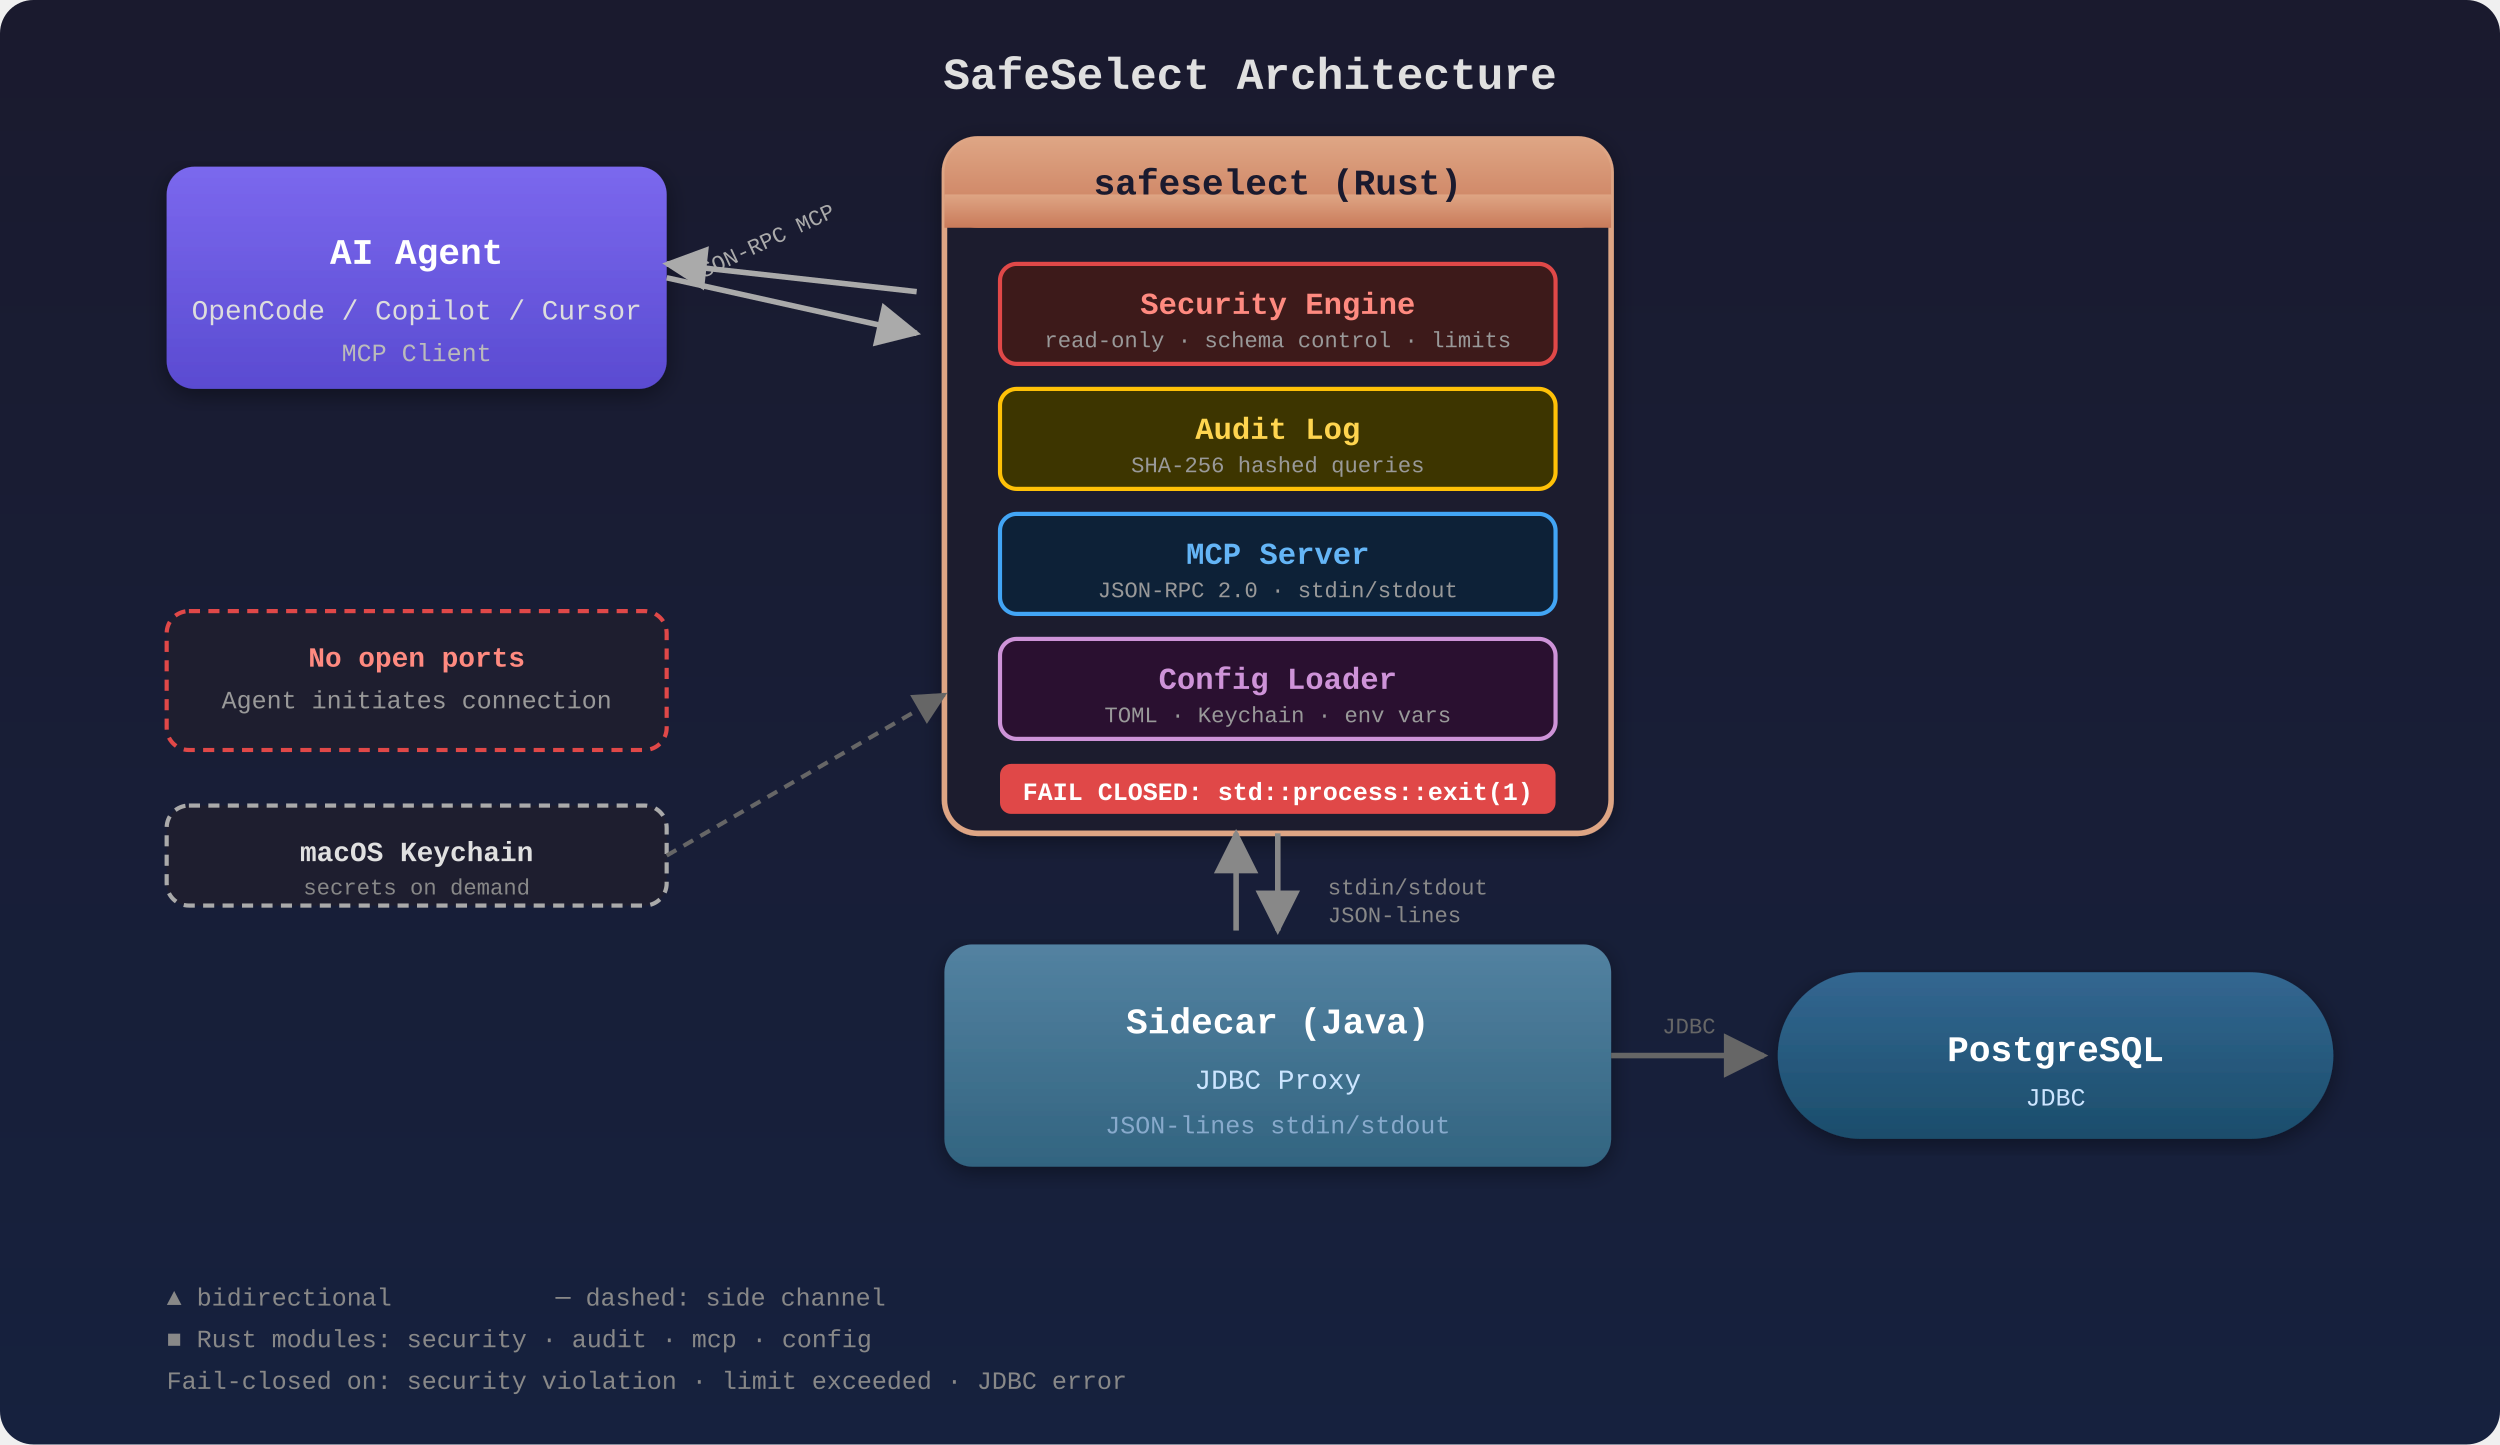
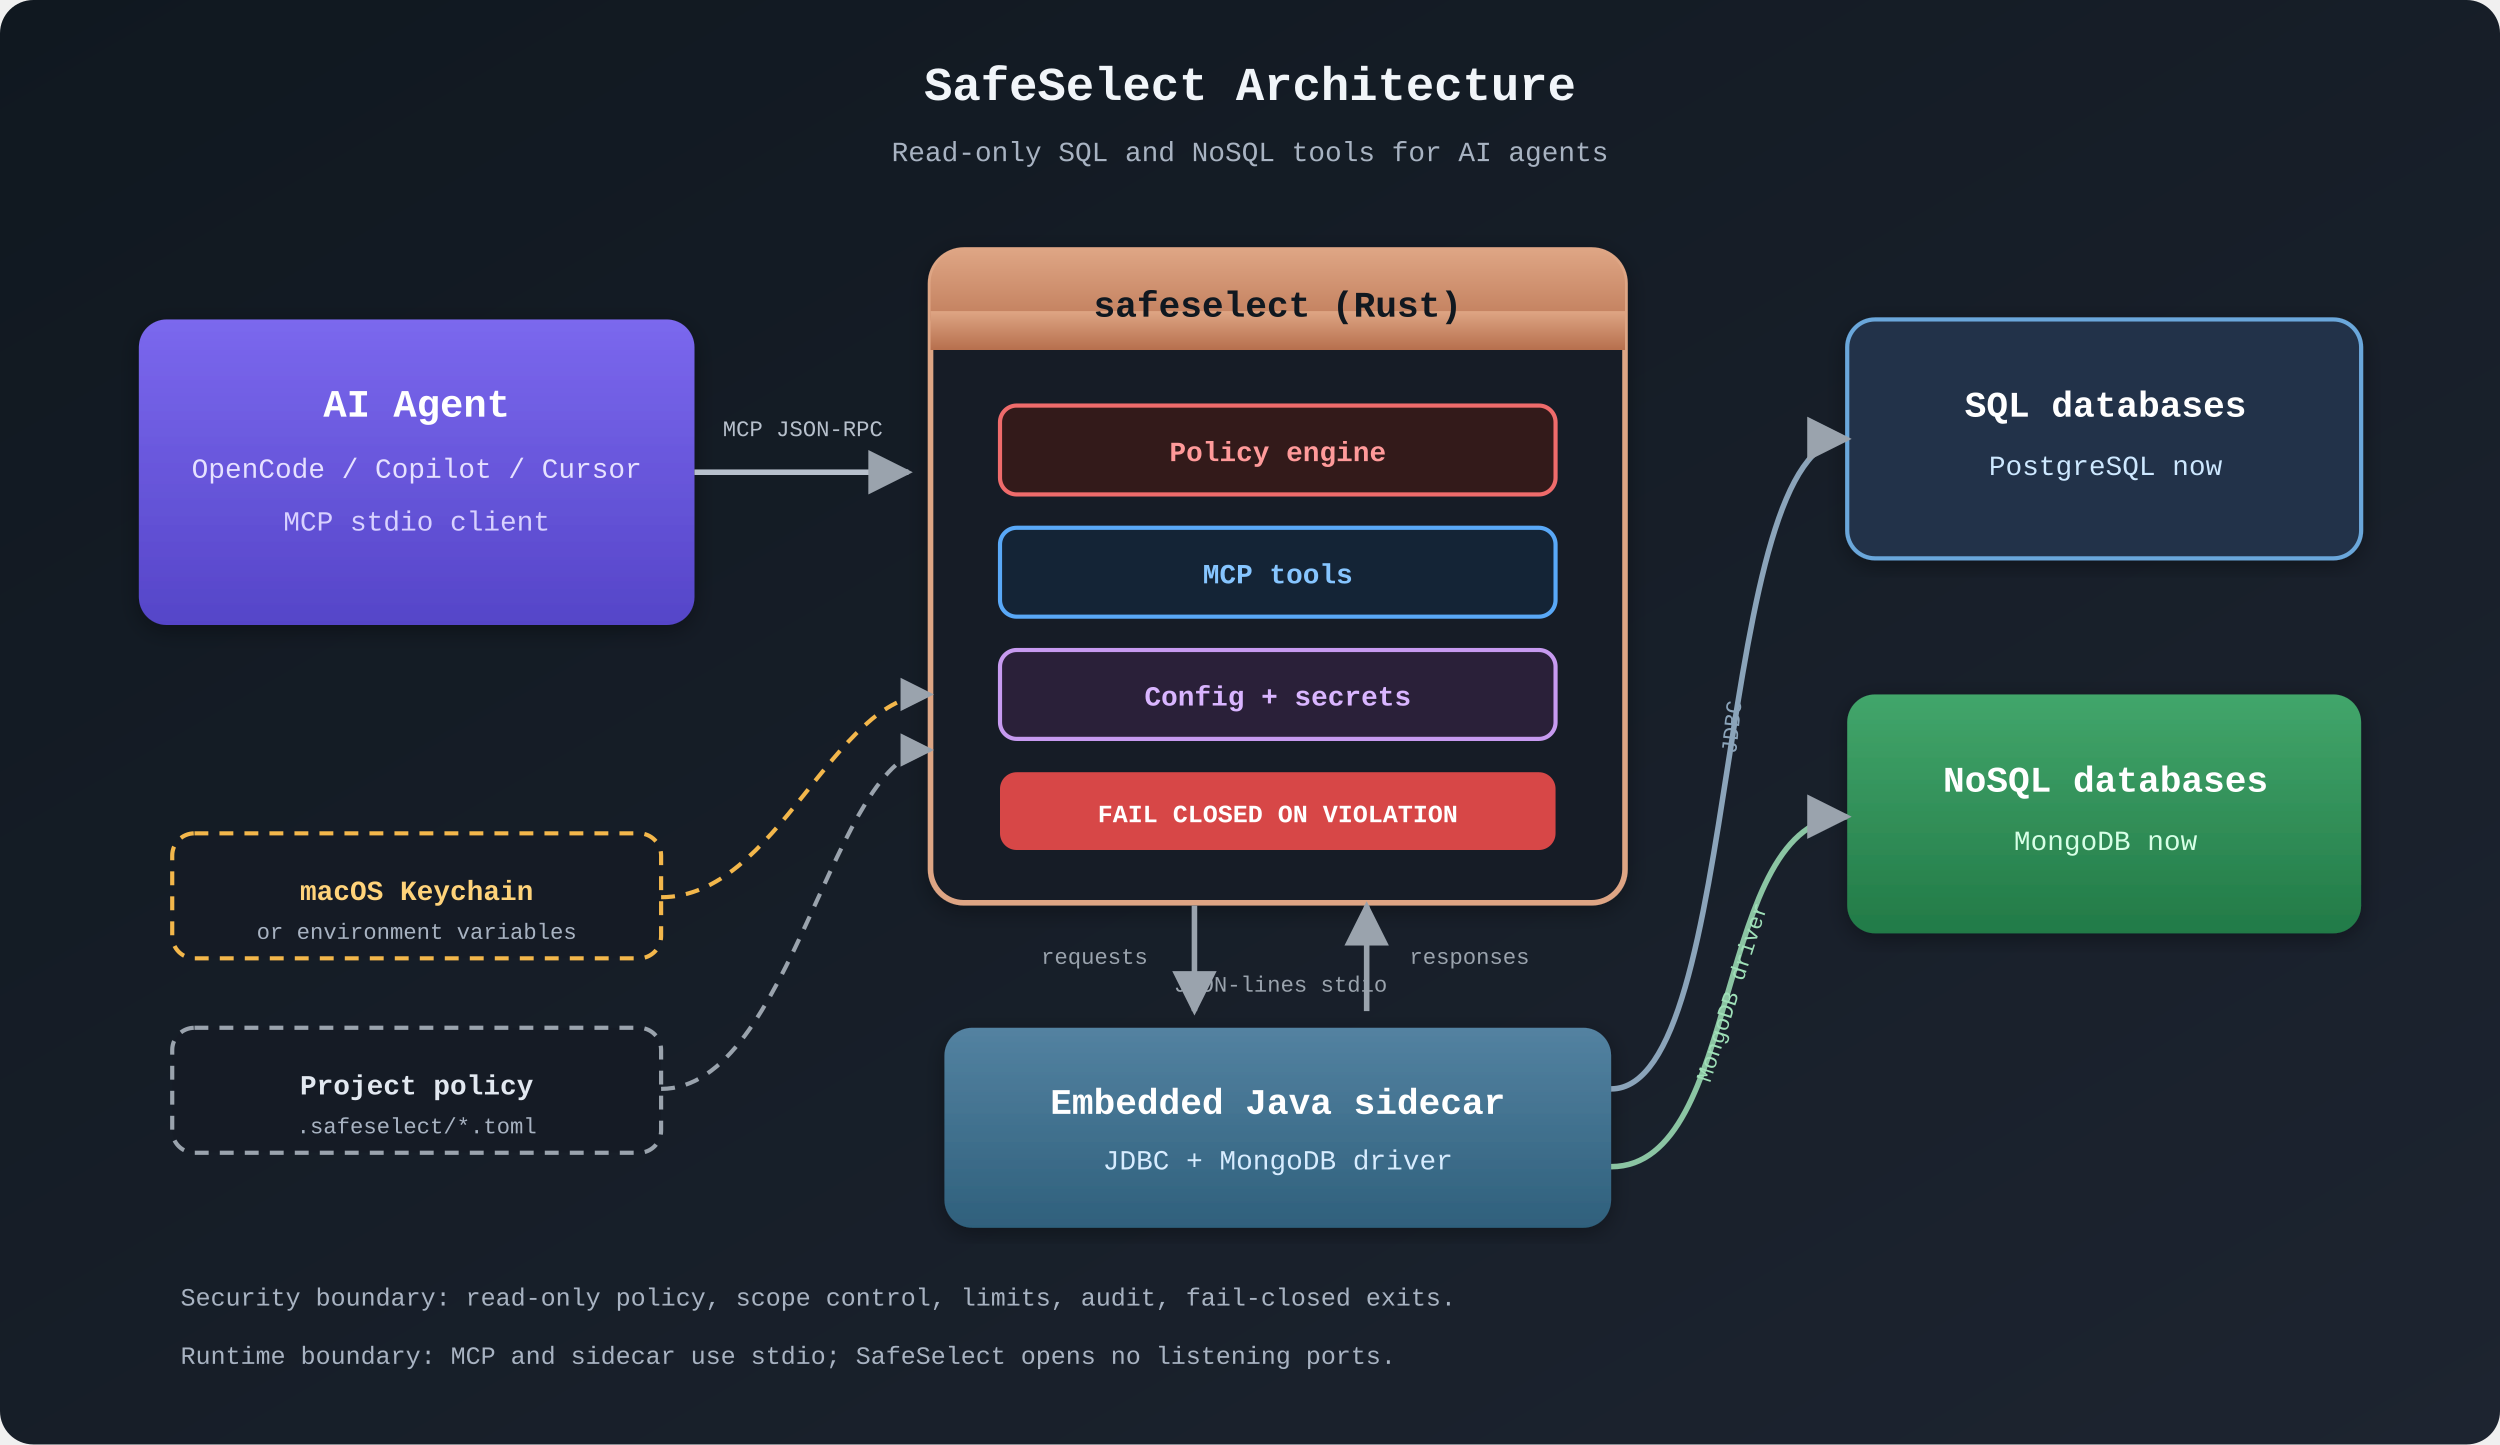
<svg xmlns="http://www.w3.org/2000/svg" viewBox="0 0 900 520" font-family="'SF Mono','Menlo','Monaco','Courier New',monospace">
  <defs>
    <marker id="arrow" viewBox="0 0 10 10" refX="9" refY="5" markerWidth="8" markerHeight="8" orient="auto">
-       <path d="M 0 0 L 10 5 L 0 10 z" fill="#888" />
+       <path d="M 0 0 L 10 5 L 0 10 z" fill="#9aa3ad" />
    </marker>
-     <marker id="arrow-bi" viewBox="0 0 10 10" refX="9" refY="5" markerWidth="8" markerHeight="8" orient="auto">
-       <path d="M 0 0 L 10 5 L 0 10 z" fill="#aaa" />
-     </marker>
-     <marker id="arrow-dashed" viewBox="0 0 10 10" refX="9" refY="5" markerWidth="8" markerHeight="8" orient="auto">
-       <path d="M 0 0 L 10 5 L 0 10 z" fill="#666" />
-     </marker>
-     <linearGradient id="bg" x1="0" y1="0" x2="0" y2="1">
-       <stop offset="0%" stop-color="#1a1a2e" />
-       <stop offset="100%" stop-color="#16213e" />
+     <linearGradient id="bg" x1="0" y1="0" x2="1" y2="1">
+       <stop offset="0%" stop-color="#101820" />
+       <stop offset="100%" stop-color="#1d2430" />
+     </linearGradient>
+     <linearGradient id="agent" x1="0" y1="0" x2="0" y2="1">
+       <stop offset="0%" stop-color="#7b68ee" />
+       <stop offset="100%" stop-color="#5545c8" />
    </linearGradient>
    <linearGradient id="rust" x1="0" y1="0" x2="0" y2="1">
      <stop offset="0%" stop-color="#dea584" />
-       <stop offset="100%" stop-color="#c97a5a" />
+       <stop offset="100%" stop-color="#b66f4d" />
    </linearGradient>
    <linearGradient id="java" x1="0" y1="0" x2="0" y2="1">
      <stop offset="0%" stop-color="#5382a1" />
-       <stop offset="100%" stop-color="#326480" />
+       <stop offset="100%" stop-color="#2f607c" />
    </linearGradient>
-     <linearGradient id="agent" x1="0" y1="0" x2="0" y2="1">
-       <stop offset="0%" stop-color="#7b68ee" />
-       <stop offset="100%" stop-color="#5a4bd1" />
+     <linearGradient id="doc" x1="0" y1="0" x2="0" y2="1">
+       <stop offset="0%" stop-color="#42a66b" />
+       <stop offset="100%" stop-color="#227a47" />
    </linearGradient>
-     <linearGradient id="db" x1="0" y1="0" x2="0" y2="1">
-       <stop offset="0%" stop-color="#336791" />
-       <stop offset="100%" stop-color="#1b4d6b" />
-     </linearGradient>
-     <linearGradient id="security" x1="0" y1="0" x2="0" y2="1">
-       <stop offset="0%" stop-color="#e04848" />
-       <stop offset="100%" stop-color="#b02020" />
-     </linearGradient>
-     <filter id="shadow" x="-5%" y="-5%" width="115%" height="115%">
-       <feDropShadow dx="0" dy="2" stdDeviation="4" flood-color="#000" flood-opacity="0.4" />
+     <filter id="shadow" x="-8%" y="-8%" width="116%" height="116%">
+       <feDropShadow dx="0" dy="2" stdDeviation="4" flood-color="#000" flood-opacity="0.35" />
    </filter>
  </defs>
  <rect width="900" height="520" rx="12" fill="url(#bg)" />
-   <text x="450" y="32" text-anchor="middle" font-size="16" font-weight="bold" fill="#e0e0e0">SafeSelect Architecture</text>
-   <rect x="60" y="60" width="180" height="80" rx="10" fill="url(#agent)" filter="url(#shadow)" />
-   <text x="150" y="95" text-anchor="middle" font-size="13" font-weight="bold" fill="#fff">AI Agent</text>
-   <text x="150" y="115" text-anchor="middle" font-size="10" fill="#ddd">OpenCode / Copilot / Cursor</text>
-   <text x="150" y="130" text-anchor="middle" font-size="9" fill="#bbb">MCP Client</text>
-   <rect x="340" y="50" width="240" height="250" rx="12" fill="#1e1e2f" stroke="#dea584" stroke-width="2" filter="url(#shadow)" />
-   <rect x="340" y="50" width="240" height="32" rx="12" fill="url(#rust)" />
-   <rect x="340" y="70" width="240" height="12" fill="url(#rust)" />
-   <text x="460" y="70" text-anchor="middle" font-size="13" font-weight="bold" fill="#1a1a2e">safeselect (Rust)</text>
-   <rect x="360" y="95" width="200" height="36" rx="6" fill="#3d1a1a" stroke="#e04848" stroke-width="1.5" />
-   <text x="460" y="113" text-anchor="middle" font-size="11" font-weight="bold" fill="#ff8a80">Security Engine</text>
-   <text x="460" y="125" text-anchor="middle" font-size="8" fill="#999">read-only · schema control · limits</text>
-   <rect x="360" y="140" width="200" height="36" rx="6" fill="#3d3500" stroke="#ffc107" stroke-width="1.5" />
-   <text x="460" y="158" text-anchor="middle" font-size="11" font-weight="bold" fill="#ffd54f">Audit Log</text>
-   <text x="460" y="170" text-anchor="middle" font-size="8" fill="#999">SHA-256 hashed queries</text>
-   <rect x="360" y="185" width="200" height="36" rx="6" fill="#0d2137" stroke="#42a5f5" stroke-width="1.5" />
-   <text x="460" y="203" text-anchor="middle" font-size="11" font-weight="bold" fill="#64b5f6">MCP Server</text>
-   <text x="460" y="215" text-anchor="middle" font-size="8" fill="#999">JSON-RPC 2.0 · stdin/stdout</text>
-   <rect x="360" y="230" width="200" height="36" rx="6" fill="#2a1030" stroke="#ce93d8" stroke-width="1.5" />
-   <text x="460" y="248" text-anchor="middle" font-size="11" font-weight="bold" fill="#ce93d8">Config Loader</text>
-   <text x="460" y="260" text-anchor="middle" font-size="8" fill="#999">TOML · Keychain · env vars</text>
-   <rect x="360" y="275" width="200" height="18" rx="4" fill="#e04848" />
-   <text x="460" y="288" text-anchor="middle" font-size="9" font-weight="bold" fill="#fff">FAIL CLOSED: std::process::exit(1)</text>
-   <rect x="340" y="340" width="240" height="80" rx="10" fill="url(#java)" filter="url(#shadow)" />
-   <text x="460" y="372" text-anchor="middle" font-size="13" font-weight="bold" fill="#fff">Sidecar (Java)</text>
-   <text x="460" y="392" text-anchor="middle" font-size="10" fill="#cce5ff">JDBC Proxy</text>
-   <text x="460" y="408" text-anchor="middle" font-size="9" fill="#88aacc">JSON-lines stdin/stdout</text>
-   <rect x="640" y="350" width="200" height="60" rx="30" fill="url(#db)" filter="url(#shadow)" />
-   <text x="740" y="382" text-anchor="middle" font-size="13" font-weight="bold" fill="#fff">PostgreSQL</text>
-   <text x="740" y="398" text-anchor="middle" font-size="9" fill="#cce5ff">JDBC</text>
-   <line x1="240" y1="100" x2="330" y2="120" stroke="#aaa" stroke-width="2" marker-end="url(#arrow-bi)" />
-   <line x1="330" y1="105" x2="240" y2="95" stroke="#aaa" stroke-width="2" marker-end="url(#arrow-bi)" />
-   <text x="275" y="90" text-anchor="middle" font-size="8" fill="#aaa" transform="rotate(-25, 275, 90)">JSON-RPC MCP</text>
-   <line x1="460" y1="300" x2="460" y2="335" stroke="#888" stroke-width="2" marker-end="url(#arrow)" />
-   <line x1="445" y1="335" x2="445" y2="300" stroke="#888" stroke-width="2" marker-end="url(#arrow)" />
-   <text x="478" y="322" font-size="8" fill="#888">stdin/stdout</text>
-   <text x="478" y="332" font-size="8" fill="#888">JSON-lines</text>
-   <line x1="580" y1="380" x2="635" y2="380" stroke="#666" stroke-width="2" marker-end="url(#arrow-dashed)" />
-   <text x="608" y="372" text-anchor="middle" font-size="8" fill="#666">JDBC</text>
-   <rect x="60" y="220" width="180" height="50" rx="8" fill="#1e1e2f" stroke="#e04848" stroke-width="1.5" stroke-dasharray="4,3" />
-   <text x="150" y="240" text-anchor="middle" font-size="10" font-weight="bold" fill="#ff8a80">No open ports</text>
-   <text x="150" y="255" text-anchor="middle" font-size="9" fill="#999">Agent initiates connection</text>
-   <rect x="60" y="290" width="180" height="36" rx="8" fill="#1e1e2f" stroke="#aaa" stroke-width="1.5" stroke-dasharray="4,3" />
-   <text x="150" y="310" text-anchor="middle" font-size="10" font-weight="bold" fill="#e0e0e0">macOS Keychain</text>
-   <text x="150" y="322" text-anchor="middle" font-size="8" fill="#888">secrets on demand</text>
-   <line x1="240" y1="308" x2="340" y2="250" stroke="#666" stroke-width="1.5" stroke-dasharray="4,3" marker-end="url(#arrow-dashed)" />
-   <text x="60" y="470" font-size="9" fill="#888">▲ bidirectional</text>
-   <text x="200" y="470" font-size="9" fill="#888">─ dashed: side channel</text>
-   <text x="60" y="485" font-size="9" fill="#888">■ Rust modules: security · audit · mcp · config</text>
-   <text x="60" y="500" font-size="9" fill="#888">Fail-closed on: security violation · limit exceeded · JDBC error</text>
+   <text x="450" y="36" text-anchor="middle" font-size="17" font-weight="700" fill="#f1f5f9">SafeSelect Architecture</text>
+   <text x="450" y="58" text-anchor="middle" font-size="10" fill="#a8b3c2">Read-only SQL and NoSQL tools for AI agents</text>
+   <rect x="50" y="115" width="200" height="110" rx="10" fill="url(#agent)" filter="url(#shadow)" />
+   <text x="150" y="150" text-anchor="middle" font-size="14" font-weight="700" fill="#fff">AI Agent</text>
+   <text x="150" y="172" text-anchor="middle" font-size="10" fill="#e6e1ff">OpenCode / Copilot / Cursor</text>
+   <text x="150" y="191" text-anchor="middle" font-size="10" fill="#d8d1ff">MCP stdio client</text>
+   <rect x="335" y="90" width="250" height="235" rx="12" fill="#151b25" stroke="#dea584" stroke-width="2" filter="url(#shadow)" />
+   <rect x="335" y="90" width="250" height="36" rx="12" fill="url(#rust)" />
+   <rect x="335" y="112" width="250" height="14" fill="url(#rust)" />
+   <text x="460" y="114" text-anchor="middle" font-size="13" font-weight="700" fill="#101820">safeselect (Rust)</text>
+   <rect x="360" y="146" width="200" height="32" rx="6" fill="#331a1a" stroke="#ef6b6b" stroke-width="1.5" />
+   <text x="460" y="166" text-anchor="middle" font-size="10" font-weight="700" fill="#ff9a9a">Policy engine</text>
+   <rect x="360" y="190" width="200" height="32" rx="6" fill="#142436" stroke="#59a8f7" stroke-width="1.5" />
+   <text x="460" y="210" text-anchor="middle" font-size="10" font-weight="700" fill="#86c5ff">MCP tools</text>
+   <rect x="360" y="234" width="200" height="32" rx="6" fill="#2a2039" stroke="#c79af0" stroke-width="1.5" />
+   <text x="460" y="254" text-anchor="middle" font-size="10" font-weight="700" fill="#d9b5ff">Config + secrets</text>
+   <rect x="360" y="278" width="200" height="28" rx="6" fill="#d74747" />
+   <text x="460" y="296" text-anchor="middle" font-size="9" font-weight="700" fill="#fff">FAIL CLOSED ON VIOLATION</text>
+   <rect x="340" y="370" width="240" height="72" rx="10" fill="url(#java)" filter="url(#shadow)" />
+   <text x="460" y="401" text-anchor="middle" font-size="13" font-weight="700" fill="#fff">Embedded Java sidecar</text>
+   <text x="460" y="421" text-anchor="middle" font-size="10" fill="#d7ecff">JDBC + MongoDB driver</text>
+   <rect x="665" y="115" width="185" height="86" rx="10" fill="#223248" stroke="#6ba7db" stroke-width="1.5" filter="url(#shadow)" />
+   <text x="758" y="150" text-anchor="middle" font-size="13" font-weight="700" fill="#fff">SQL databases</text>
+   <text x="758" y="171" text-anchor="middle" font-size="10" fill="#cde8ff">PostgreSQL now</text>
+   <rect x="665" y="250" width="185" height="86" rx="10" fill="url(#doc)" filter="url(#shadow)" />
+   <text x="758" y="285" text-anchor="middle" font-size="13" font-weight="700" fill="#fff">NoSQL databases</text>
+   <text x="758" y="306" text-anchor="middle" font-size="10" fill="#d7ffe6">MongoDB now</text>
+   <rect x="62" y="300" width="176" height="45" rx="8" fill="#151b25" stroke="#f3b74b" stroke-width="1.5" stroke-dasharray="5,4" />
+   <text x="150" y="324" text-anchor="middle" font-size="10" font-weight="700" fill="#ffd37a">macOS Keychain</text>
+   <text x="150" y="338" text-anchor="middle" font-size="8" fill="#a8b3c2">or environment variables</text>
+   <rect x="62" y="370" width="176" height="45" rx="8" fill="#151b25" stroke="#9aa3ad" stroke-width="1.5" stroke-dasharray="5,4" />
+   <text x="150" y="394" text-anchor="middle" font-size="10" font-weight="700" fill="#e2e8f0">Project policy</text>
+   <text x="150" y="408" text-anchor="middle" font-size="8" fill="#a8b3c2">.safeselect/*.toml</text>
+   <line x1="250" y1="170" x2="327" y2="170" stroke="#b7c0cc" stroke-width="2" marker-end="url(#arrow)" />
+   <text x="289" y="157" text-anchor="middle" font-size="8" fill="#b7c0cc">MCP JSON-RPC</text>
+   <path d="M 580 392 C 628 392, 616 158, 665 158" fill="none" stroke="#8ba4ba" stroke-width="2" marker-end="url(#arrow)" />
+   <text x="626" y="262" text-anchor="middle" font-size="8" fill="#8ba4ba" transform="rotate(-84 626 262)">JDBC</text>
+   <path d="M 580 420 C 628 420, 616 294, 665 294" fill="none" stroke="#8bc5a3" stroke-width="2" marker-end="url(#arrow)" />
+   <text x="626" y="358" text-anchor="middle" font-size="8" fill="#9fe0b8" transform="rotate(-72 626 358)">MongoDB driver</text>
+   <line x1="430" y1="326" x2="430" y2="364" stroke="#9aa3ad" stroke-width="2" marker-end="url(#arrow)" />
+   <line x1="492" y1="364" x2="492" y2="326" stroke="#9aa3ad" stroke-width="2" marker-end="url(#arrow)" />
+   <text x="394" y="347" text-anchor="middle" font-size="8" fill="#9aa3ad">requests</text>
+   <text x="529" y="347" text-anchor="middle" font-size="8" fill="#9aa3ad">responses</text>
+   <text x="461" y="357" text-anchor="middle" font-size="8" fill="#9aa3ad">JSON-lines stdio</text>
+   <path d="M 238 323 C 280 323, 300 250, 335 250" fill="none" stroke="#f3b74b" stroke-width="1.5" stroke-dasharray="5,4" marker-end="url(#arrow)" />
+   <path d="M 238 392 C 285 392, 300 270, 335 270" fill="none" stroke="#9aa3ad" stroke-width="1.5" stroke-dasharray="5,4" marker-end="url(#arrow)" />
+   <text x="65" y="470" font-size="9" fill="#a8b3c2">Security boundary: read-only policy, scope control, limits, audit, fail-closed exits.</text>
+   <text x="65" y="491" font-size="9" fill="#a8b3c2">Runtime boundary: MCP and sidecar use stdio; SafeSelect opens no listening ports.</text>
</svg>
